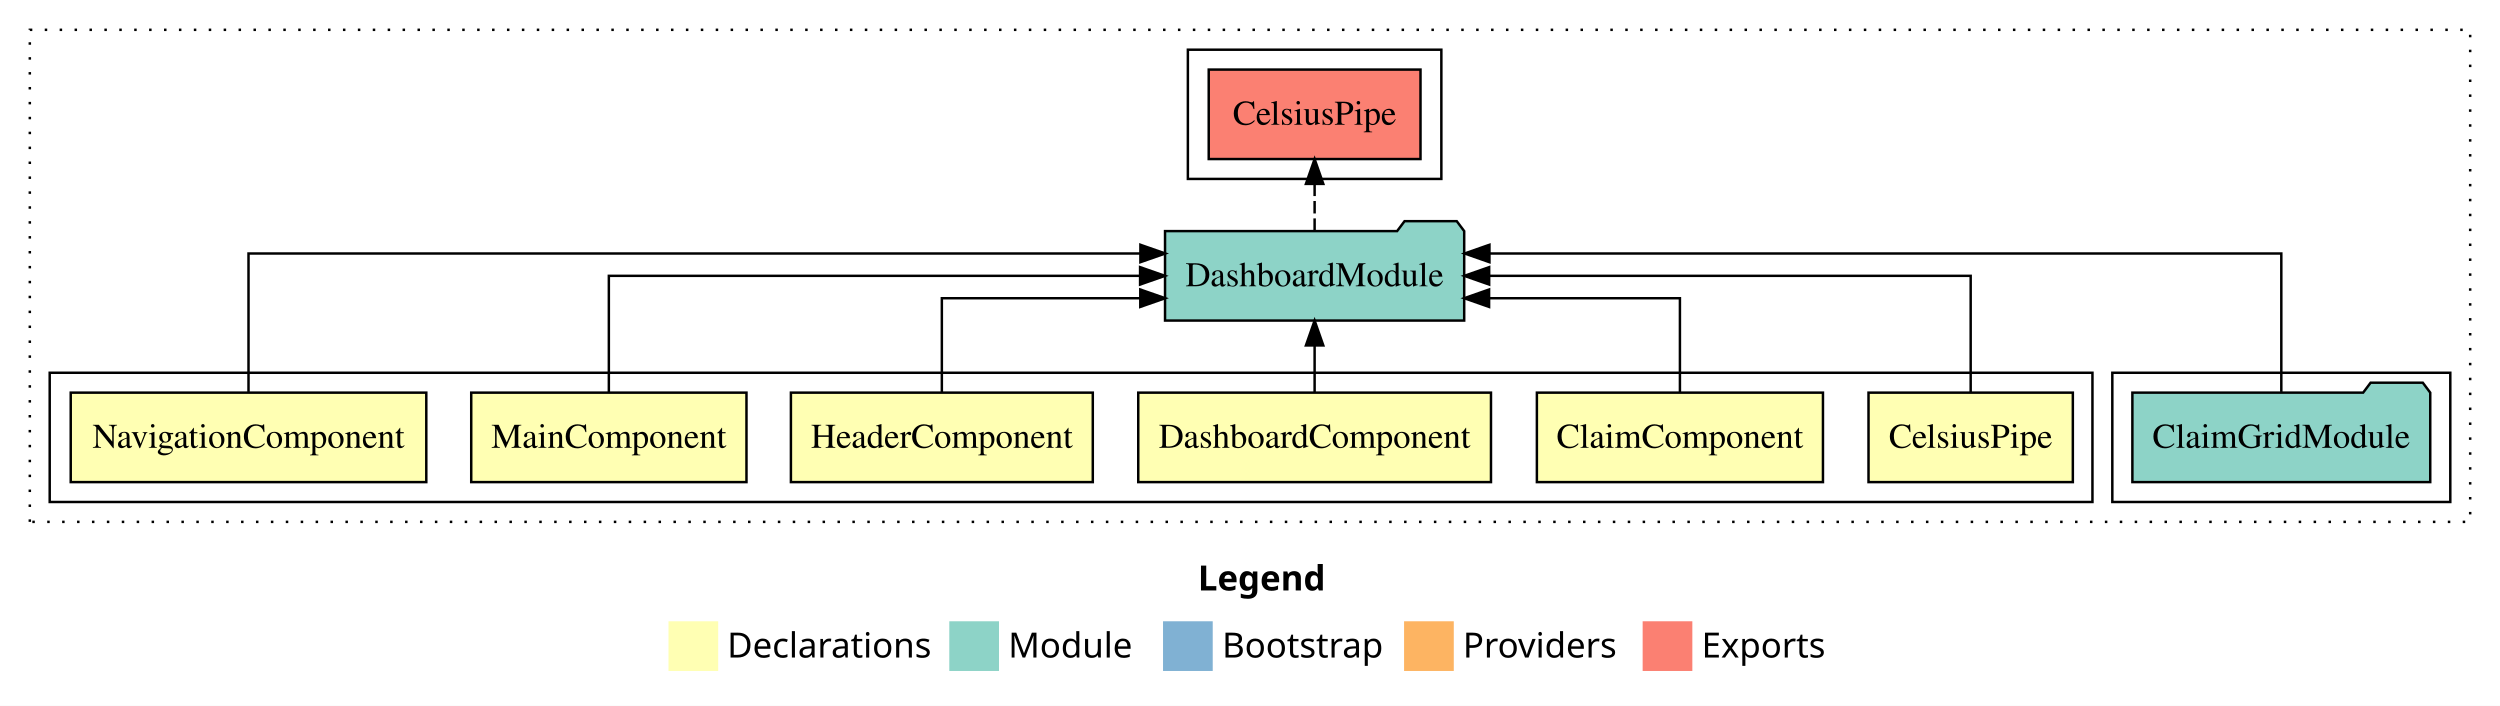
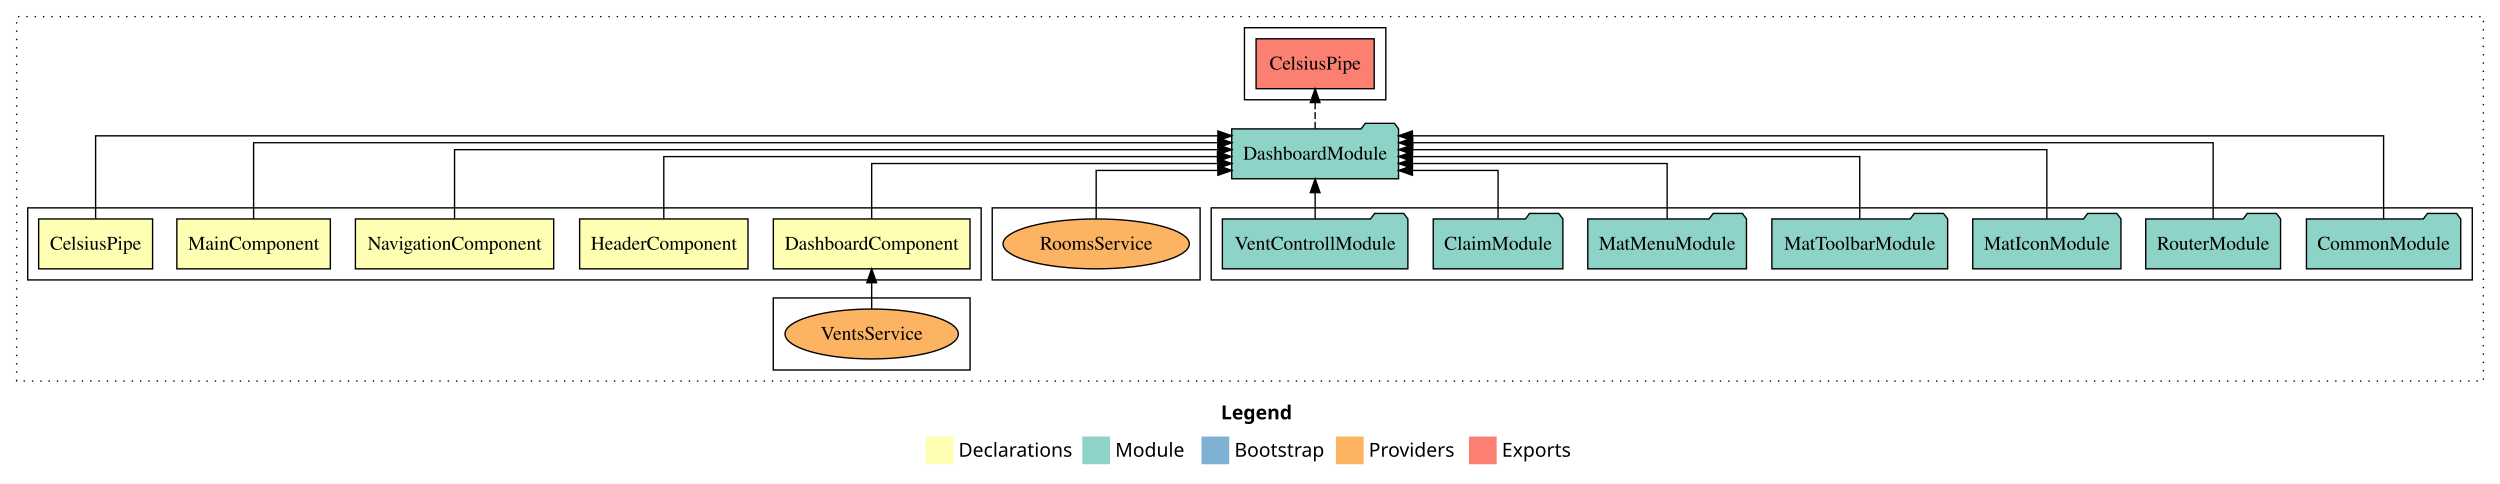
- <svg xmlns="http://www.w3.org/2000/svg" width="1006pt" height="284pt" viewBox="0.00 0.00 1006.00 284.00">
-   <g id="graph0" class="graph" transform="scale(1 1) rotate(0) translate(4 280)">
-     <polygon fill="white" stroke="transparent" points="-4,4 -4,-280 1002,-280 1002,4 -4,4" />
-     <text text-anchor="start" x="478.01" y="-42.4" font-family="sans-serif" font-weight="bold" font-size="14.00">Legend</text>
-     <polygon fill="#ffffb3" stroke="transparent" points="265,-10 265,-30 285,-30 285,-10 265,-10" />
-     <text text-anchor="start" x="288.63" y="-15.4" font-family="sans-serif" font-size="14.00">  Declarations</text>
-     <polygon fill="#8dd3c7" stroke="transparent" points="378,-10 378,-30 398,-30 398,-10 378,-10" />
-     <text text-anchor="start" x="401.73" y="-15.4" font-family="sans-serif" font-size="14.00">  Module</text>
-     <polygon fill="#80b1d3" stroke="transparent" points="464,-10 464,-30 484,-30 484,-10 464,-10" />
-     <text text-anchor="start" x="487.78" y="-15.4" font-family="sans-serif" font-size="14.00">  Bootstrap</text>
-     <polygon fill="#fdb462" stroke="transparent" points="561,-10 561,-30 581,-30 581,-10 561,-10" />
-     <text text-anchor="start" x="584.67" y="-15.4" font-family="sans-serif" font-size="14.00">  Providers</text>
-     <polygon fill="#fb8072" stroke="transparent" points="657,-10 657,-30 677,-30 677,-10 657,-10" />
-     <text text-anchor="start" x="680.73" y="-15.4" font-family="sans-serif" font-size="14.00">  Exports</text>
+ <svg xmlns="http://www.w3.org/2000/svg" width="1804pt" height="349pt" viewBox="0.00 0.00 1804.00 349.00">
+   <g id="graph0" class="graph" transform="scale(1 1) rotate(0) translate(4 345)">
+     <polygon fill="white" stroke="transparent" points="-4,4 -4,-345 1800,-345 1800,4 -4,4" />
+     <text text-anchor="start" x="877.01" y="-42.4" font-family="sans-serif" font-weight="bold" font-size="14.00">Legend</text>
+     <polygon fill="#ffffb3" stroke="transparent" points="664,-10 664,-30 684,-30 684,-10 664,-10" />
+     <text text-anchor="start" x="687.63" y="-15.4" font-family="sans-serif" font-size="14.00">  Declarations</text>
+     <polygon fill="#8dd3c7" stroke="transparent" points="777,-10 777,-30 797,-30 797,-10 777,-10" />
+     <text text-anchor="start" x="800.73" y="-15.4" font-family="sans-serif" font-size="14.00">  Module</text>
+     <polygon fill="#80b1d3" stroke="transparent" points="863,-10 863,-30 883,-30 883,-10 863,-10" />
+     <text text-anchor="start" x="886.78" y="-15.4" font-family="sans-serif" font-size="14.00">  Bootstrap</text>
+     <polygon fill="#fdb462" stroke="transparent" points="960,-10 960,-30 980,-30 980,-10 960,-10" />
+     <text text-anchor="start" x="983.67" y="-15.4" font-family="sans-serif" font-size="14.00">  Providers</text>
+     <polygon fill="#fb8072" stroke="transparent" points="1056,-10 1056,-30 1076,-30 1076,-10 1056,-10" />
+     <text text-anchor="start" x="1079.73" y="-15.4" font-family="sans-serif" font-size="14.00">  Exports</text>
    <g id="clust1" class="cluster">
-       <polygon fill="none" stroke="black" stroke-dasharray="1,5" points="8,-70 8,-268 990,-268 990,-70 8,-70" />
+       <polygon fill="none" stroke="black" stroke-dasharray="1,5" points="8,-70 8,-333 1788,-333 1788,-70 8,-70" />
    </g>
    <g id="clust9" class="cluster">
-       <polygon fill="none" stroke="black" points="846,-78 846,-130 982,-130 982,-78 846,-78" />
+       <polygon fill="none" stroke="black" points="894,-273 894,-325 996,-325 996,-273 894,-273" />
    </g>
    <g id="clust2" class="cluster">
-       <polygon fill="none" stroke="black" points="16,-78 16,-130 838,-130 838,-78 16,-78" />
+       <polygon fill="none" stroke="black" points="16,-143 16,-195 704,-195 704,-143 16,-143" />
    </g>
-     <g id="clust10" class="cluster">
-       <polygon fill="none" stroke="black" points="474,-208 474,-260 576,-260 576,-208 474,-208" />
+     <g id="clust8" class="cluster">
+       <polygon fill="none" stroke="black" points="870,-143 870,-195 1780,-195 1780,-143 870,-143" />
+     </g>
+     <g id="clust11" class="cluster">
+       <polygon fill="none" stroke="black" points="712,-143 712,-195 862,-195 862,-143 712,-143" />
+     </g>
+     <g id="clust3" class="cluster">
+       <polygon fill="none" stroke="black" points="554,-78 554,-130 696,-130 696,-78 554,-78" />
    </g>
    <g id="node1" class="node">
-       <polygon fill="#ffffb3" stroke="black" points="830.11,-122 747.89,-122 747.89,-86 830.11,-86 830.11,-122" />
-       <text text-anchor="middle" x="789" y="-99.8" font-family="Times,serif" font-size="14.00">CelsiusPipe</text>
+       <polygon fill="#ffffb3" stroke="black" points="695.97,-187 554.03,-187 554.03,-151 695.97,-151 695.97,-187" />
+       <text text-anchor="middle" x="625" y="-164.8" font-family="Times,serif" font-size="14.00">DashboardComponent</text>
+     </g>
+     <g id="node6" class="node">
+       <polygon fill="#8dd3c7" stroke="black" points="1005.19,-252 1002.19,-256 981.19,-256 978.19,-252 884.81,-252 884.81,-216 1005.19,-216 1005.19,-252" />
+       <text text-anchor="middle" x="945" y="-229.8" font-family="Times,serif" font-size="14.00">DashboardModule</text>
+     </g>
+     <g id="edge1" class="edge">
+       <path fill="none" stroke="black" d="M625,-187.03C625,-204.06 625,-227 625,-227 625,-227 874.81,-227 874.81,-227" />
+       <polygon fill="black" stroke="black" points="874.81,-230.5 884.81,-227 874.81,-223.5 874.81,-230.5" />
+     </g>
+     <g id="node2" class="node">
+       <polygon fill="#ffffb3" stroke="black" points="535.74,-187 414.26,-187 414.26,-151 535.74,-151 535.74,-187" />
+       <text text-anchor="middle" x="475" y="-164.8" font-family="Times,serif" font-size="14.00">HeaderComponent</text>
+     </g>
+     <g id="edge3" class="edge">
+       <path fill="none" stroke="black" d="M475,-187.22C475,-205.83 475,-232 475,-232 475,-232 874.52,-232 874.52,-232" />
+       <polygon fill="black" stroke="black" points="874.52,-235.5 884.52,-232 874.52,-228.5 874.52,-235.5" />
+     </g>
+     <g id="node3" class="node">
+       <polygon fill="#ffffb3" stroke="black" points="395.54,-187 252.46,-187 252.46,-151 395.54,-151 395.54,-187" />
+       <text text-anchor="middle" x="324" y="-164.8" font-family="Times,serif" font-size="14.00">NavigationComponent</text>
+     </g>
+     <g id="edge4" class="edge">
+       <path fill="none" stroke="black" d="M324,-187.22C324,-207.37 324,-237 324,-237 324,-237 874.89,-237 874.89,-237" />
+       <polygon fill="black" stroke="black" points="874.89,-240.5 884.89,-237 874.89,-233.5 874.89,-240.5" />
+     </g>
+     <g id="node4" class="node">
+       <polygon fill="#ffffb3" stroke="black" points="234.38,-187 123.62,-187 123.62,-151 234.38,-151 234.38,-187" />
+       <text text-anchor="middle" x="179" y="-164.8" font-family="Times,serif" font-size="14.00">MainComponent</text>
+     </g>
+     <g id="edge5" class="edge">
+       <path fill="none" stroke="black" d="M179,-187.04C179,-208.66 179,-242 179,-242 179,-242 874.89,-242 874.89,-242" />
+       <polygon fill="black" stroke="black" points="874.89,-245.5 884.89,-242 874.89,-238.5 874.89,-245.5" />
+     </g>
+     <g id="node5" class="node">
+       <polygon fill="#ffffb3" stroke="black" points="106.11,-187 23.89,-187 23.89,-151 106.11,-151 106.11,-187" />
+       <text text-anchor="middle" x="65" y="-164.8" font-family="Times,serif" font-size="14.00">CelsiusPipe</text>
+     </g>
+     <g id="edge6" class="edge">
+       <path fill="none" stroke="black" d="M65,-187.09C65,-210.13 65,-247 65,-247 65,-247 874.86,-247 874.86,-247" />
+       <polygon fill="black" stroke="black" points="874.86,-250.5 884.86,-247 874.86,-243.5 874.86,-250.5" />
+     </g>
+     <g id="node15" class="node">
+       <polygon fill="#fb8072" stroke="black" points="987.61,-317 902.39,-317 902.39,-281 987.61,-281 987.61,-317" />
+       <text text-anchor="middle" x="945" y="-294.8" font-family="Times,serif" font-size="14.00">CelsiusPipe </text>
+     </g>
+     <g id="edge14" class="edge">
+       <path fill="none" stroke="black" stroke-dasharray="5,2" d="M945,-252.11C945,-252.11 945,-270.99 945,-270.99" />
+       <polygon fill="black" stroke="black" points="941.5,-270.99 945,-280.99 948.5,-270.99 941.5,-270.99" />
    </g>
    <g id="node7" class="node">
-       <polygon fill="#8dd3c7" stroke="black" points="585.19,-187 582.19,-191 561.19,-191 558.19,-187 464.81,-187 464.81,-151 585.19,-151 585.19,-187" />
-       <text text-anchor="middle" x="525" y="-164.8" font-family="Times,serif" font-size="14.00">DashboardModule</text>
-     </g>
-     <g id="edge1" class="edge">
-       <path fill="none" stroke="black" d="M789,-122.11C789,-141.34 789,-169 789,-169 789,-169 595.24,-169 595.24,-169" />
-       <polygon fill="black" stroke="black" points="595.24,-165.5 585.24,-169 595.24,-172.5 595.24,-165.5" />
-     </g>
-     <g id="node2" class="node">
-       <polygon fill="#ffffb3" stroke="black" points="729.56,-122 614.44,-122 614.44,-86 729.56,-86 729.56,-122" />
-       <text text-anchor="middle" x="672" y="-99.8" font-family="Times,serif" font-size="14.00">ClaimComponent</text>
+       <ellipse fill="#fdb462" stroke="black" cx="625" cy="-104" rx="62.54" ry="18" />
+       <text text-anchor="middle" x="625" y="-99.8" font-family="Times,serif" font-size="14.00">VentsService</text>
    </g>
    <g id="edge2" class="edge">
-       <path fill="none" stroke="black" d="M672,-122.03C672,-138.4 672,-160 672,-160 672,-160 595.21,-160 595.21,-160" />
-       <polygon fill="black" stroke="black" points="595.21,-156.5 585.21,-160 595.21,-163.5 595.21,-156.5" />
+       <path fill="none" stroke="black" d="M625,-122.11C625,-122.11 625,-140.99 625,-140.99" />
+       <polygon fill="black" stroke="black" points="621.5,-140.99 625,-150.99 628.5,-140.99 621.5,-140.99" />
    </g>
-     <g id="node3" class="node">
-       <polygon fill="#ffffb3" stroke="black" points="595.97,-122 454.03,-122 454.03,-86 595.97,-86 595.97,-122" />
-       <text text-anchor="middle" x="525" y="-99.8" font-family="Times,serif" font-size="14.00">DashboardComponent</text>
+     <g id="node8" class="node">
+       <polygon fill="#8dd3c7" stroke="black" points="1771.67,-187 1768.67,-191 1747.67,-191 1744.67,-187 1660.33,-187 1660.33,-151 1771.67,-151 1771.67,-187" />
+       <text text-anchor="middle" x="1716" y="-164.8" font-family="Times,serif" font-size="14.00">CommonModule</text>
    </g>
-     <g id="edge3" class="edge">
-       <path fill="none" stroke="black" d="M525,-122.11C525,-122.11 525,-140.99 525,-140.99" />
-       <polygon fill="black" stroke="black" points="521.5,-140.99 525,-150.99 528.5,-140.99 521.5,-140.99" />
-     </g>
-     <g id="node4" class="node">
-       <polygon fill="#ffffb3" stroke="black" points="435.74,-122 314.26,-122 314.26,-86 435.74,-86 435.74,-122" />
-       <text text-anchor="middle" x="375" y="-99.8" font-family="Times,serif" font-size="14.00">HeaderComponent</text>
-     </g>
-     <g id="edge4" class="edge">
-       <path fill="none" stroke="black" d="M375,-122.03C375,-138.4 375,-160 375,-160 375,-160 454.85,-160 454.85,-160" />
-       <polygon fill="black" stroke="black" points="454.85,-163.5 464.85,-160 454.85,-156.5 454.85,-163.5" />
-     </g>
-     <g id="node5" class="node">
-       <polygon fill="#ffffb3" stroke="black" points="296.38,-122 185.62,-122 185.62,-86 296.38,-86 296.38,-122" />
-       <text text-anchor="middle" x="241" y="-99.8" font-family="Times,serif" font-size="14.00">MainComponent</text>
-     </g>
-     <g id="edge5" class="edge">
-       <path fill="none" stroke="black" d="M241,-122.11C241,-141.34 241,-169 241,-169 241,-169 454.77,-169 454.77,-169" />
-       <polygon fill="black" stroke="black" points="454.77,-172.5 464.77,-169 454.77,-165.5 454.77,-172.5" />
-     </g>
-     <g id="node6" class="node">
-       <polygon fill="#ffffb3" stroke="black" points="167.54,-122 24.46,-122 24.46,-86 167.54,-86 167.54,-122" />
-       <text text-anchor="middle" x="96" y="-99.8" font-family="Times,serif" font-size="14.00">NavigationComponent</text>
-     </g>
-     <g id="edge6" class="edge">
-       <path fill="none" stroke="black" d="M96,-122.29C96,-144.21 96,-178 96,-178 96,-178 454.9,-178 454.9,-178" />
-       <polygon fill="black" stroke="black" points="454.9,-181.5 464.9,-178 454.9,-174.5 454.9,-181.5" />
+     <g id="edge7" class="edge">
+       <path fill="none" stroke="black" d="M1716,-187.09C1716,-210.13 1716,-247 1716,-247 1716,-247 1015.18,-247 1015.18,-247" />
+       <polygon fill="black" stroke="black" points="1015.18,-243.5 1005.18,-247 1015.18,-250.5 1015.18,-243.5" />
    </g>
    <g id="node9" class="node">
-       <polygon fill="#fb8072" stroke="black" points="567.61,-252 482.39,-252 482.39,-216 567.61,-216 567.61,-252" />
-       <text text-anchor="middle" x="525" y="-229.8" font-family="Times,serif" font-size="14.00">CelsiusPipe </text>
+       <polygon fill="#8dd3c7" stroke="black" points="1641.65,-187 1638.65,-191 1617.65,-191 1614.65,-187 1544.35,-187 1544.35,-151 1641.65,-151 1641.65,-187" />
+       <text text-anchor="middle" x="1593" y="-164.8" font-family="Times,serif" font-size="14.00">RouterModule</text>
    </g>
    <g id="edge8" class="edge">
-       <path fill="none" stroke="black" stroke-dasharray="5,2" d="M525,-187.11C525,-187.11 525,-205.99 525,-205.99" />
-       <polygon fill="black" stroke="black" points="521.5,-205.99 525,-215.99 528.5,-205.99 521.5,-205.99" />
+       <path fill="none" stroke="black" d="M1593,-187.04C1593,-208.66 1593,-242 1593,-242 1593,-242 1015.38,-242 1015.38,-242" />
+       <polygon fill="black" stroke="black" points="1015.38,-238.5 1005.38,-242 1015.38,-245.5 1015.38,-238.5" />
    </g>
-     <g id="node8" class="node">
-       <polygon fill="#8dd3c7" stroke="black" points="973.93,-122 970.93,-126 949.93,-126 946.93,-122 854.07,-122 854.07,-86 973.93,-86 973.93,-122" />
-       <text text-anchor="middle" x="914" y="-99.8" font-family="Times,serif" font-size="14.00">ClaimGridModule</text>
+     <g id="node10" class="node">
+       <polygon fill="#8dd3c7" stroke="black" points="1526.47,-187 1523.47,-191 1502.47,-191 1499.47,-187 1419.53,-187 1419.53,-151 1526.47,-151 1526.47,-187" />
+       <text text-anchor="middle" x="1473" y="-164.8" font-family="Times,serif" font-size="14.00">MatIconModule</text>
    </g>
-     <g id="edge7" class="edge">
-       <path fill="none" stroke="black" d="M914,-122.29C914,-144.21 914,-178 914,-178 914,-178 595.35,-178 595.35,-178" />
-       <polygon fill="black" stroke="black" points="595.35,-174.5 585.35,-178 595.35,-181.5 595.35,-174.5" />
+     <g id="edge9" class="edge">
+       <path fill="none" stroke="black" d="M1473,-187.22C1473,-207.37 1473,-237 1473,-237 1473,-237 1015.31,-237 1015.31,-237" />
+       <polygon fill="black" stroke="black" points="1015.31,-233.5 1005.31,-237 1015.31,-240.5 1015.31,-233.5" />
+     </g>
+     <g id="node11" class="node">
+       <polygon fill="#8dd3c7" stroke="black" points="1401.42,-187 1398.42,-191 1377.42,-191 1374.42,-187 1274.58,-187 1274.58,-151 1401.42,-151 1401.42,-187" />
+       <text text-anchor="middle" x="1338" y="-164.8" font-family="Times,serif" font-size="14.00">MatToolbarModule</text>
+     </g>
+     <g id="edge10" class="edge">
+       <path fill="none" stroke="black" d="M1338,-187.22C1338,-205.83 1338,-232 1338,-232 1338,-232 1015.12,-232 1015.12,-232" />
+       <polygon fill="black" stroke="black" points="1015.12,-228.5 1005.12,-232 1015.12,-235.5 1015.12,-228.5" />
+     </g>
+     <g id="node12" class="node">
+       <polygon fill="#8dd3c7" stroke="black" points="1256.26,-187 1253.26,-191 1232.26,-191 1229.26,-187 1141.74,-187 1141.74,-151 1256.26,-151 1256.26,-187" />
+       <text text-anchor="middle" x="1199" y="-164.8" font-family="Times,serif" font-size="14.00">MatMenuModule</text>
+     </g>
+     <g id="edge11" class="edge">
+       <path fill="none" stroke="black" d="M1199,-187.03C1199,-204.06 1199,-227 1199,-227 1199,-227 1015.19,-227 1015.19,-227" />
+       <polygon fill="black" stroke="black" points="1015.19,-223.5 1005.19,-227 1015.19,-230.5 1015.19,-223.5" />
+     </g>
+     <g id="node13" class="node">
+       <polygon fill="#8dd3c7" stroke="black" points="1123.77,-187 1120.77,-191 1099.77,-191 1096.77,-187 1030.23,-187 1030.23,-151 1123.77,-151 1123.77,-187" />
+       <text text-anchor="middle" x="1077" y="-164.8" font-family="Times,serif" font-size="14.00">ClaimModule</text>
+     </g>
+     <g id="edge12" class="edge">
+       <path fill="none" stroke="black" d="M1077,-187.24C1077,-202.57 1077,-222 1077,-222 1077,-222 1015.21,-222 1015.21,-222" />
+       <polygon fill="black" stroke="black" points="1015.21,-218.5 1005.21,-222 1015.21,-225.5 1015.21,-218.5" />
+     </g>
+     <g id="node14" class="node">
+       <polygon fill="#8dd3c7" stroke="black" points="1011.93,-187 1008.93,-191 987.93,-191 984.93,-187 878.07,-187 878.07,-151 1011.93,-151 1011.93,-187" />
+       <text text-anchor="middle" x="945" y="-164.8" font-family="Times,serif" font-size="14.00">VentControllModule</text>
+     </g>
+     <g id="edge13" class="edge">
+       <path fill="none" stroke="black" d="M945,-187.11C945,-187.11 945,-205.99 945,-205.99" />
+       <polygon fill="black" stroke="black" points="941.5,-205.99 945,-215.99 948.5,-205.99 941.5,-205.99" />
+     </g>
+     <g id="node16" class="node">
+       <ellipse fill="#fdb462" stroke="black" cx="787" cy="-169" rx="67.21" ry="18" />
+       <text text-anchor="middle" x="787" y="-164.8" font-family="Times,serif" font-size="14.00">RoomsService</text>
+     </g>
+     <g id="edge15" class="edge">
+       <path fill="none" stroke="black" d="M787,-187.24C787,-202.57 787,-222 787,-222 787,-222 874.82,-222 874.82,-222" />
+       <polygon fill="black" stroke="black" points="874.82,-225.5 884.82,-222 874.82,-218.5 874.82,-225.5" />
    </g>
  </g>
</svg>
